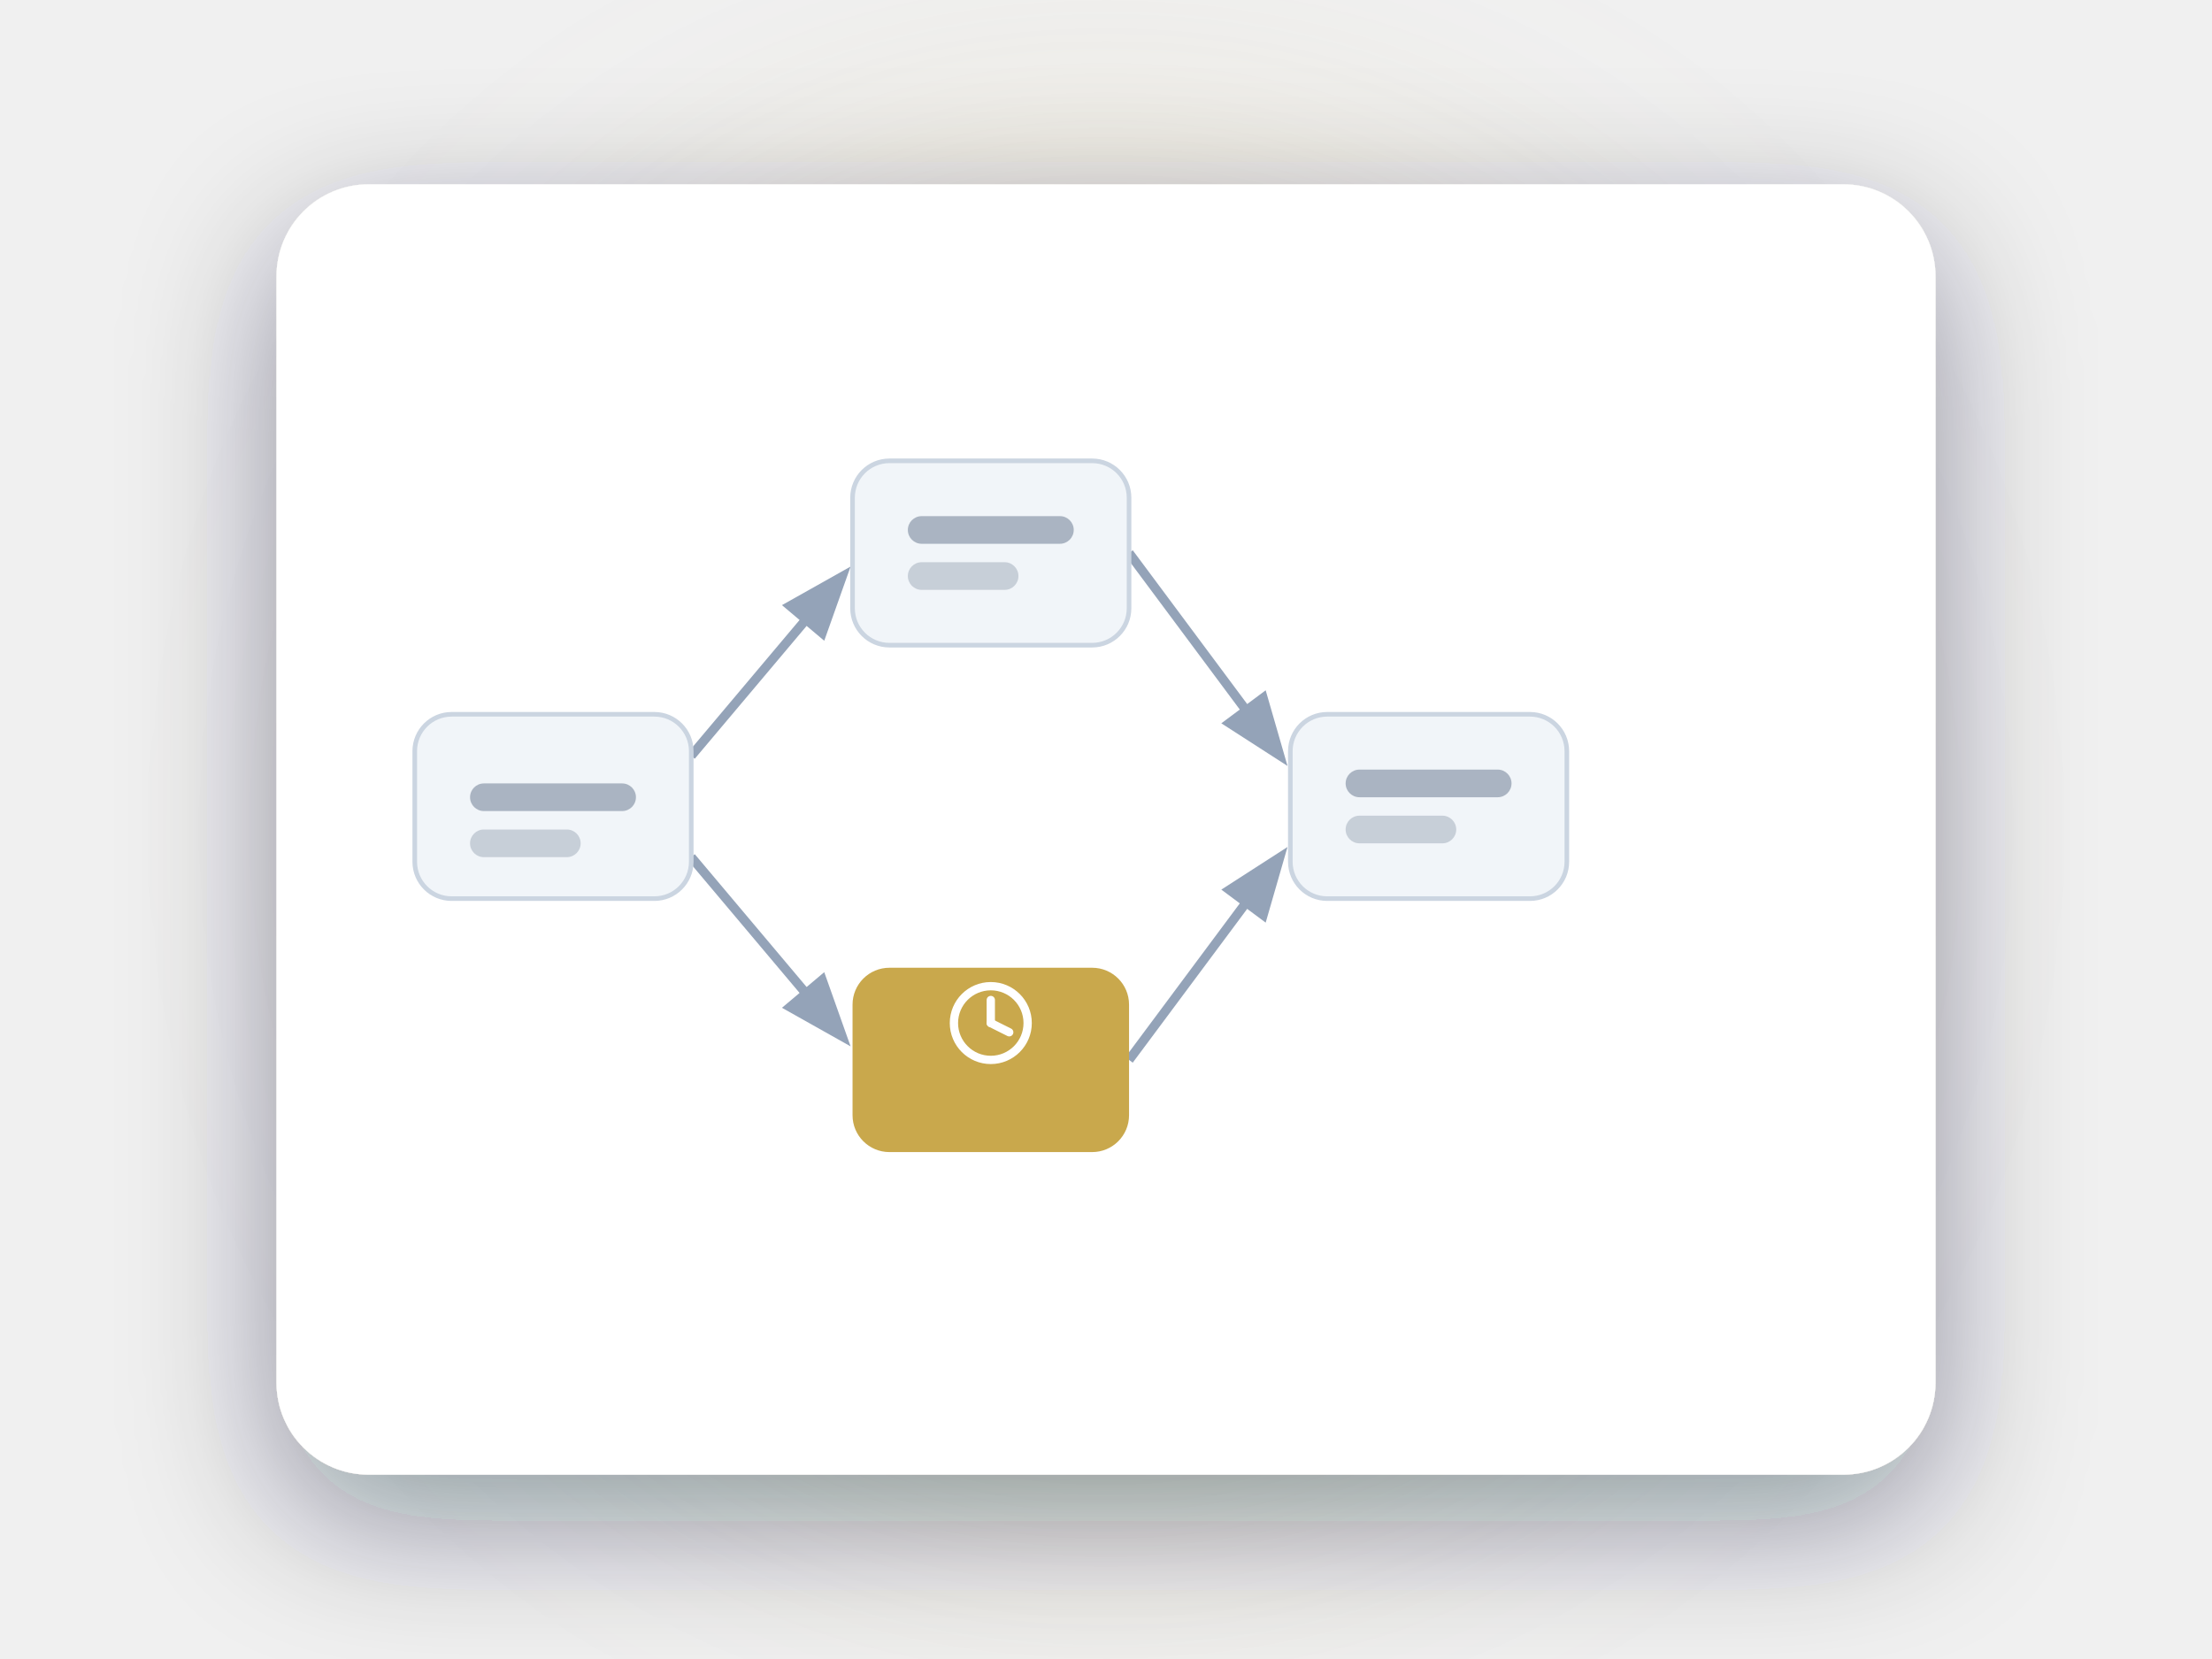
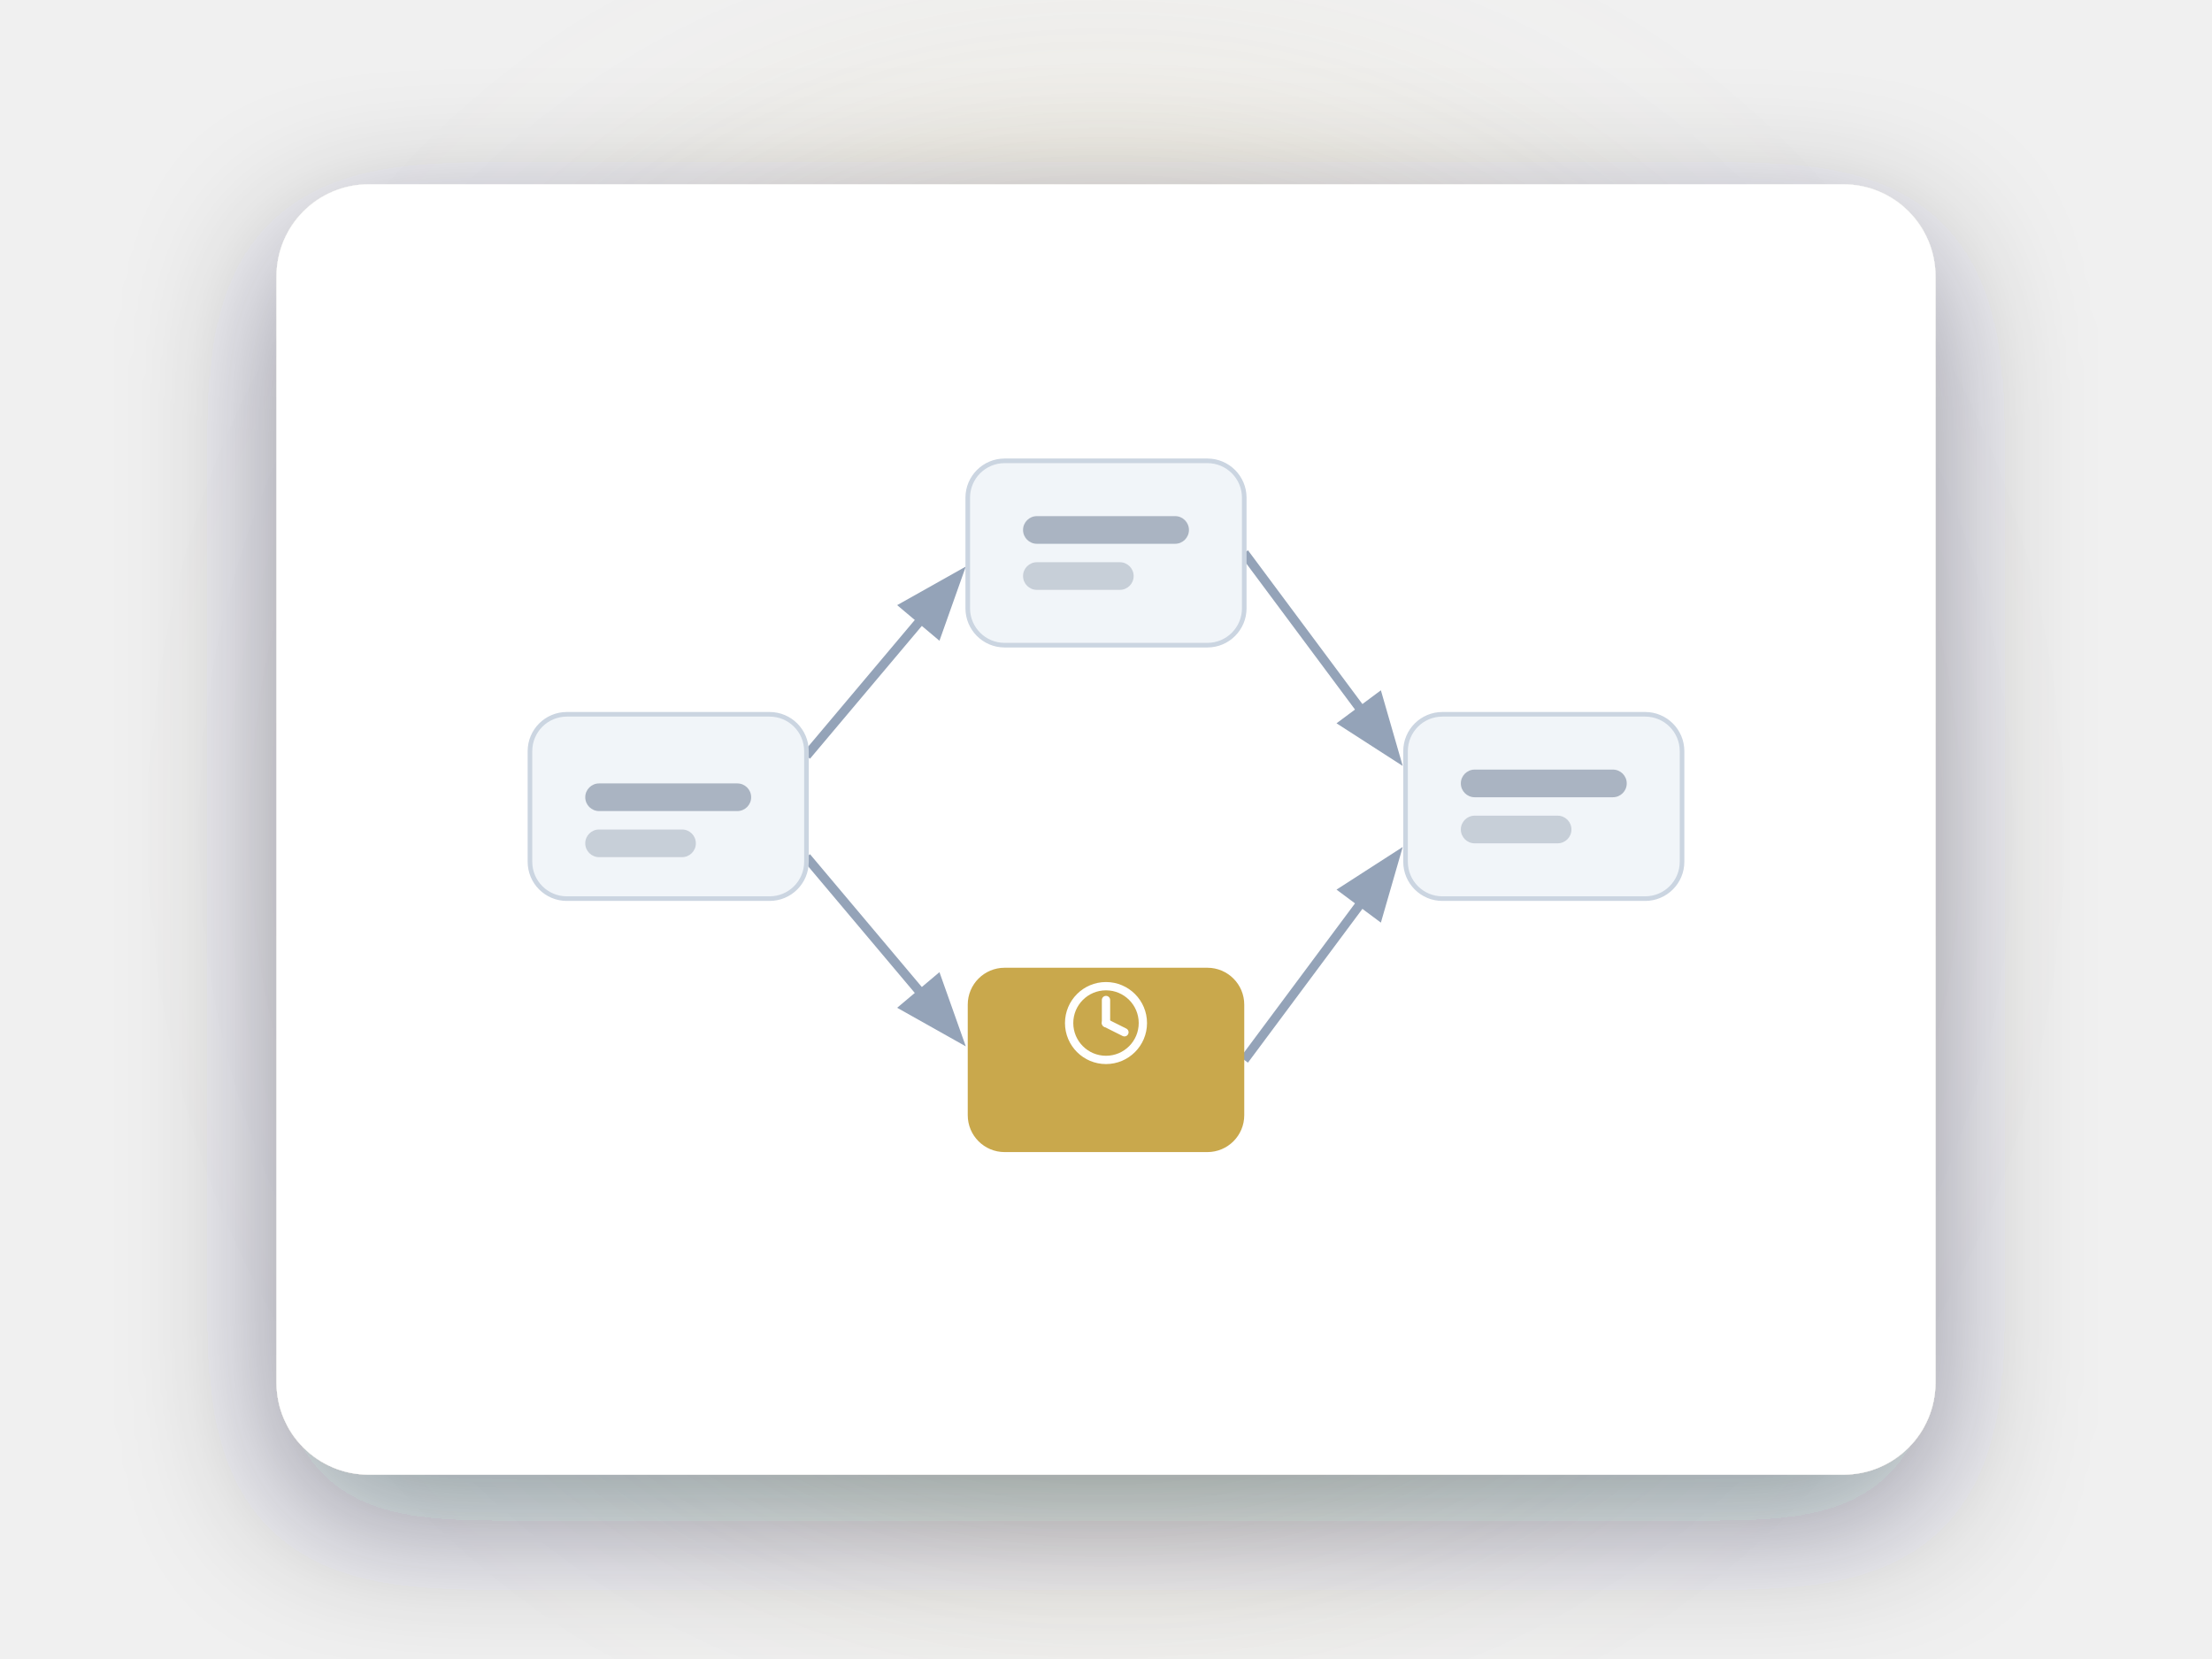
<svg xmlns="http://www.w3.org/2000/svg" viewBox="0 0 480 360" role="img" aria-labelledby="pm-illus-title pm-illus-desc">
  <defs>
    <filter id="pm-shadow" x="-30%" y="-30%" width="160%" height="160%">
      <feDropShadow dx="0" dy="10" stdDeviation="16" flood-color="#0a1830" flood-opacity="0.4" />
    </filter>
    <filter id="pm-glow" x="-100%" y="-100%" width="300%" height="300%">
      <feGaussianBlur stdDeviation="30" />
    </filter>
    <marker id="pm-arrow" markerWidth="8" markerHeight="8" refX="6" refY="3" orient="auto">
      <path d="M0,0 L0,6 L8,3 Z" fill="#94a3b8" />
    </marker>
  </defs>
  <circle cx="240" cy="180" r="150" fill="#c9a84c" opacity="0.15" filter="url(#pm-glow)" />
  <g filter="url(#pm-shadow)">
    <rect x="60" y="40" width="360" height="280" rx="20" fill="#ffffff" />
  </g>
-   <line x1="150" y1="164" x2="182" y2="126" stroke="#94a3b8" stroke-width="2" marker-end="url(#pm-arrow)" />
-   <line x1="150" y1="186" x2="182" y2="224" stroke="#94a3b8" stroke-width="2" marker-end="url(#pm-arrow)" />
-   <line x1="245" y1="120" x2="277" y2="163" stroke="#94a3b8" stroke-width="2" marker-end="url(#pm-arrow)" />
-   <line x1="245" y1="230" x2="277" y2="187" stroke="#94a3b8" stroke-width="2" marker-end="url(#pm-arrow)" />
-   <rect x="90" y="155" width="60" height="40" rx="8" fill="#f1f5f9" stroke="#cbd5e1" />
-   <rect x="102" y="170" width="36" height="6" rx="3" fill="#64748b" opacity="0.5" />
-   <rect x="102" y="180" width="24" height="6" rx="3" fill="#64748b" opacity="0.3" />
-   <rect x="185" y="100" width="60" height="40" rx="8" fill="#f1f5f9" stroke="#cbd5e1" />
-   <rect x="197" y="112" width="36" height="6" rx="3" fill="#64748b" opacity="0.5" />
-   <rect x="197" y="122" width="24" height="6" rx="3" fill="#64748b" opacity="0.3" />
-   <rect x="185" y="210" width="60" height="40" rx="8" fill="#c9a84c" />
-   <circle cx="215" cy="222" r="8" fill="none" stroke="#ffffff" stroke-width="1.8" />
-   <line x1="215" y1="222" x2="215" y2="217" stroke="#ffffff" stroke-width="1.8" stroke-linecap="round" />
-   <line x1="215" y1="222" x2="219" y2="224" stroke="#ffffff" stroke-width="1.8" stroke-linecap="round" />
-   <rect x="280" y="155" width="60" height="40" rx="8" fill="#f1f5f9" stroke="#cbd5e1" />
-   <rect x="292" y="167" width="36" height="6" rx="3" fill="#64748b" opacity="0.5" />
-   <rect x="292" y="177" width="24" height="6" rx="3" fill="#64748b" opacity="0.3" />
+   <line x1="175" y1="164" x2="207" y2="126" stroke="#94a3b8" stroke-width="2" marker-end="url(#pm-arrow)" />
+   <line x1="175" y1="186" x2="207" y2="224" stroke="#94a3b8" stroke-width="2" marker-end="url(#pm-arrow)" />
+   <line x1="270" y1="120" x2="302" y2="163" stroke="#94a3b8" stroke-width="2" marker-end="url(#pm-arrow)" />
+   <line x1="270" y1="230" x2="302" y2="187" stroke="#94a3b8" stroke-width="2" marker-end="url(#pm-arrow)" />
+   <rect x="115" y="155" width="60" height="40" rx="8" fill="#f1f5f9" stroke="#cbd5e1" />
+   <rect x="127" y="170" width="36" height="6" rx="3" fill="#64748b" opacity="0.5" />
+   <rect x="127" y="180" width="24" height="6" rx="3" fill="#64748b" opacity="0.3" />
+   <rect x="210" y="100" width="60" height="40" rx="8" fill="#f1f5f9" stroke="#cbd5e1" />
+   <rect x="222" y="112" width="36" height="6" rx="3" fill="#64748b" opacity="0.5" />
+   <rect x="222" y="122" width="24" height="6" rx="3" fill="#64748b" opacity="0.3" />
+   <rect x="210" y="210" width="60" height="40" rx="8" fill="#c9a84c" />
+   <circle cx="240" cy="222" r="8" fill="none" stroke="#ffffff" stroke-width="1.8" />
+   <line x1="240" y1="222" x2="240" y2="217" stroke="#ffffff" stroke-width="1.8" stroke-linecap="round" />
+   <line x1="240" y1="222" x2="244" y2="224" stroke="#ffffff" stroke-width="1.8" stroke-linecap="round" />
+   <rect x="305" y="155" width="60" height="40" rx="8" fill="#f1f5f9" stroke="#cbd5e1" />
+   <rect x="317" y="167" width="36" height="6" rx="3" fill="#64748b" opacity="0.5" />
+   <rect x="317" y="177" width="24" height="6" rx="3" fill="#64748b" opacity="0.3" />
</svg>
